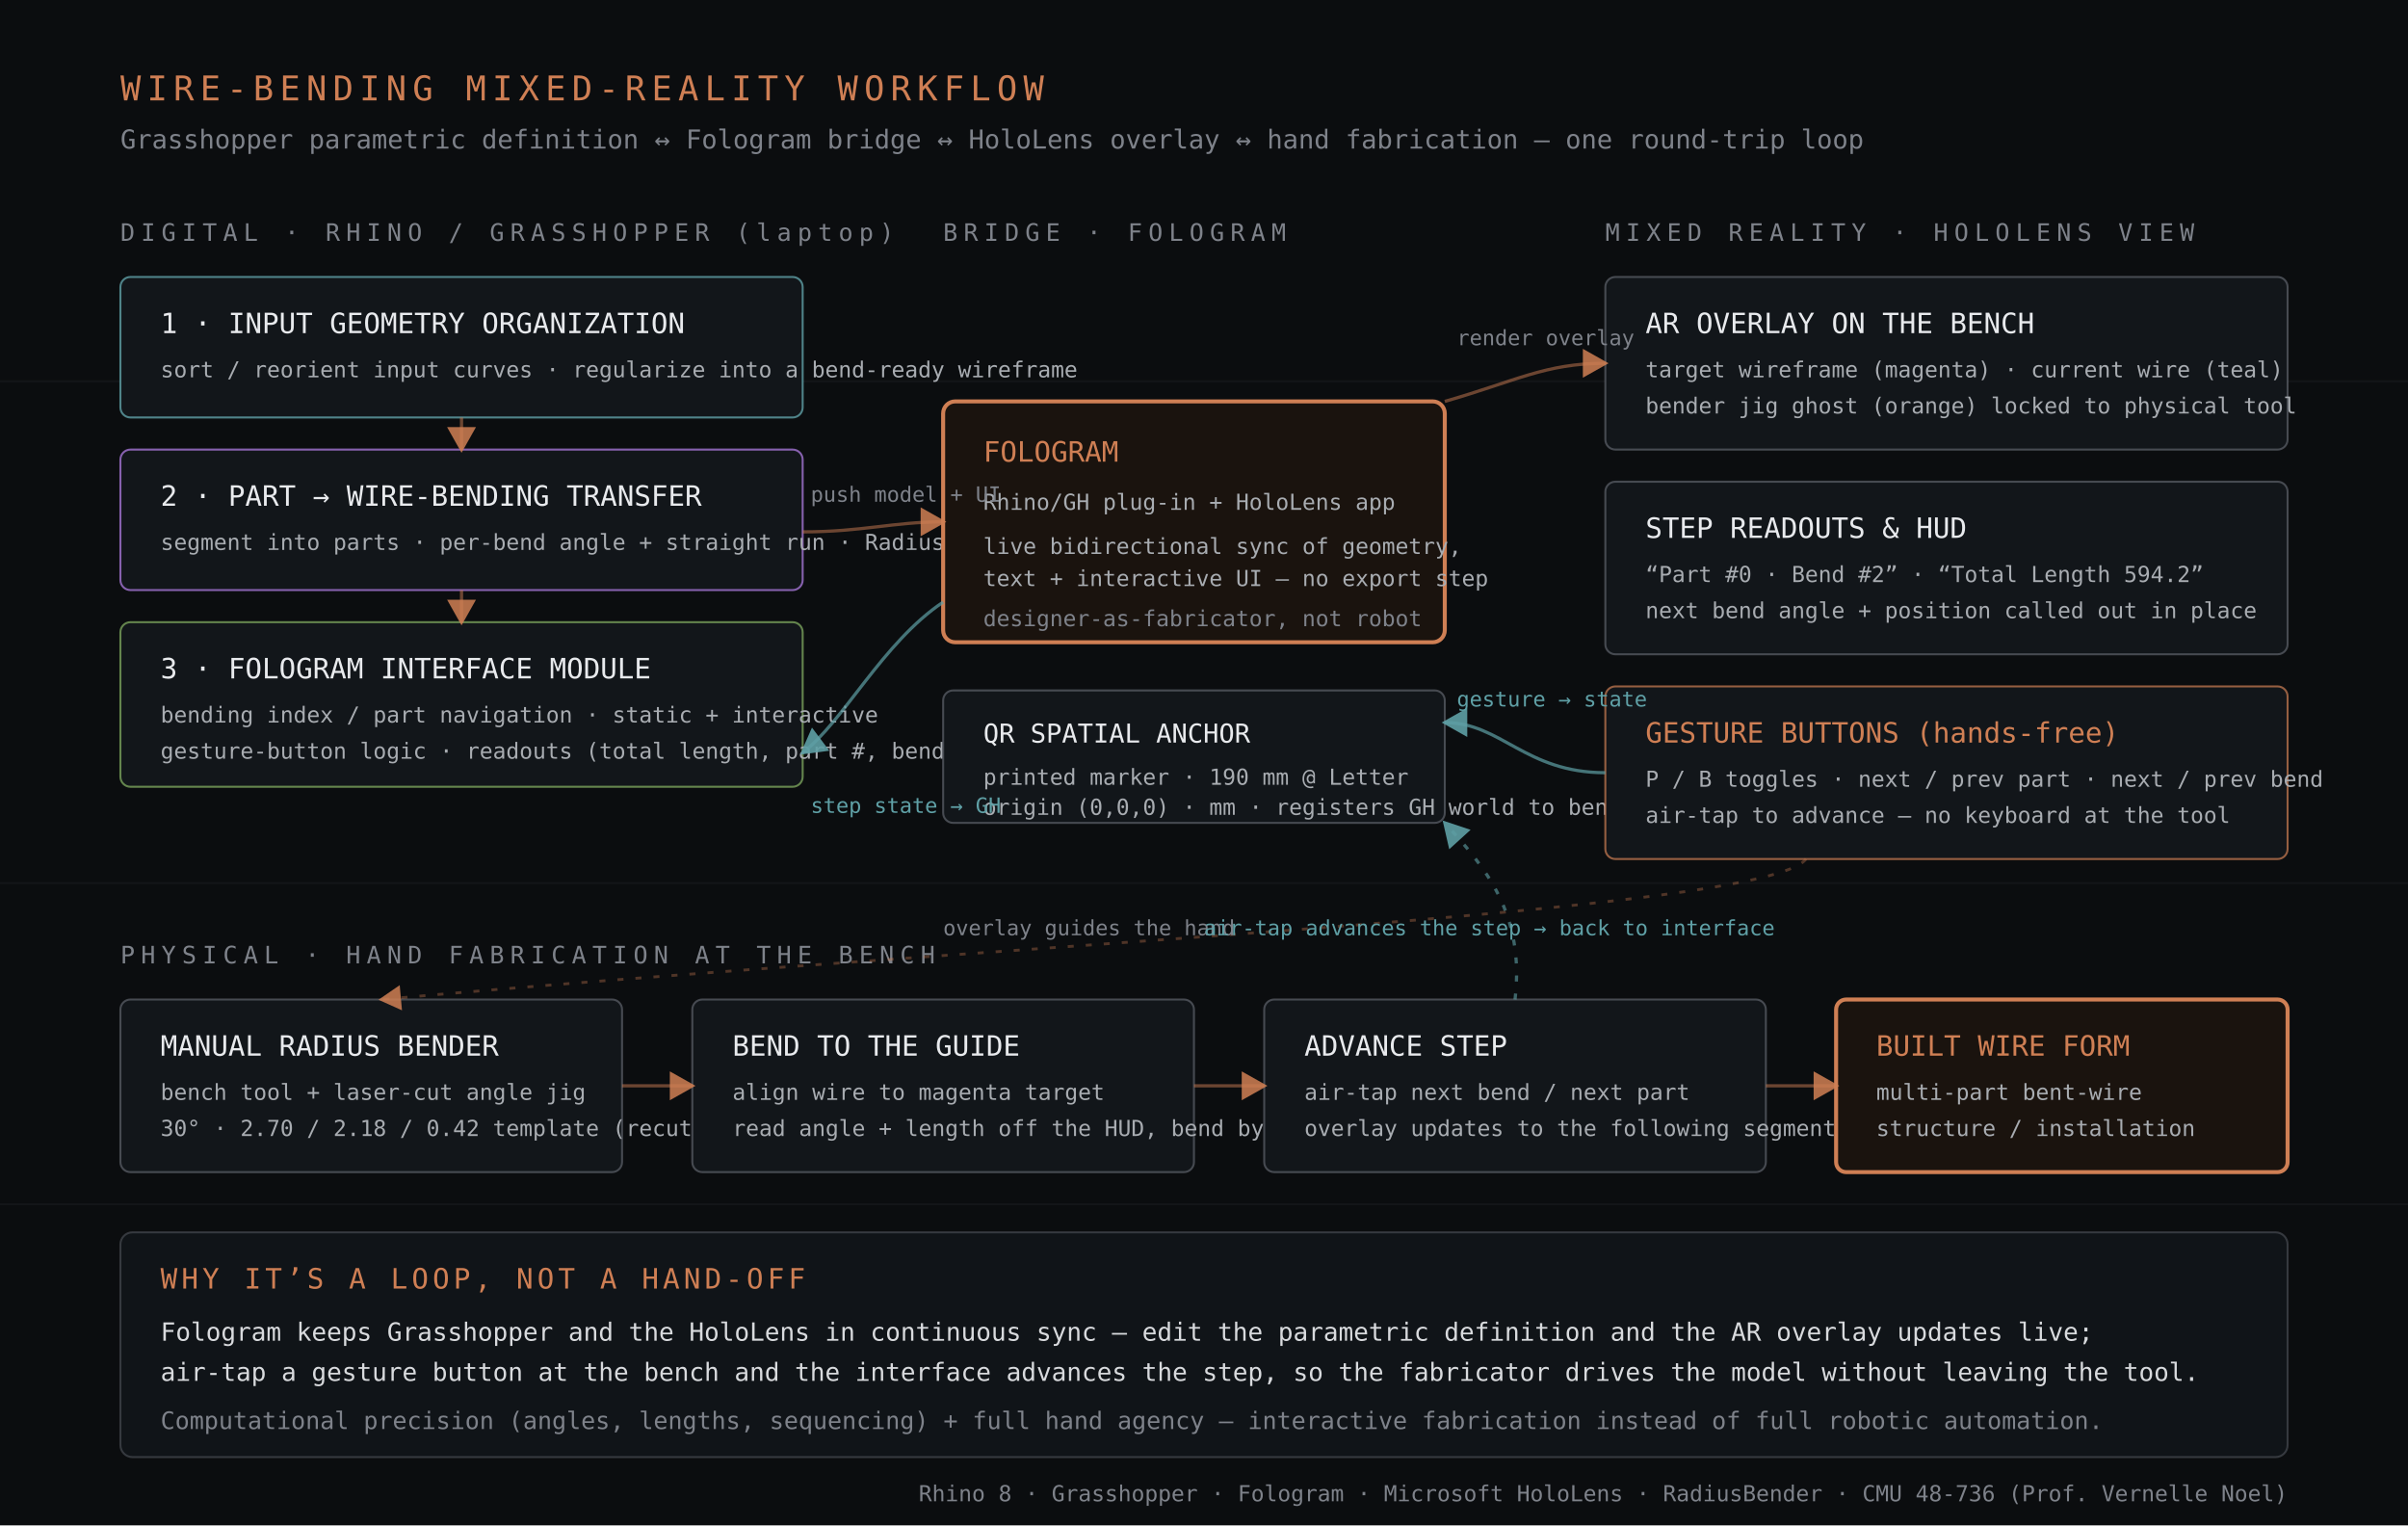
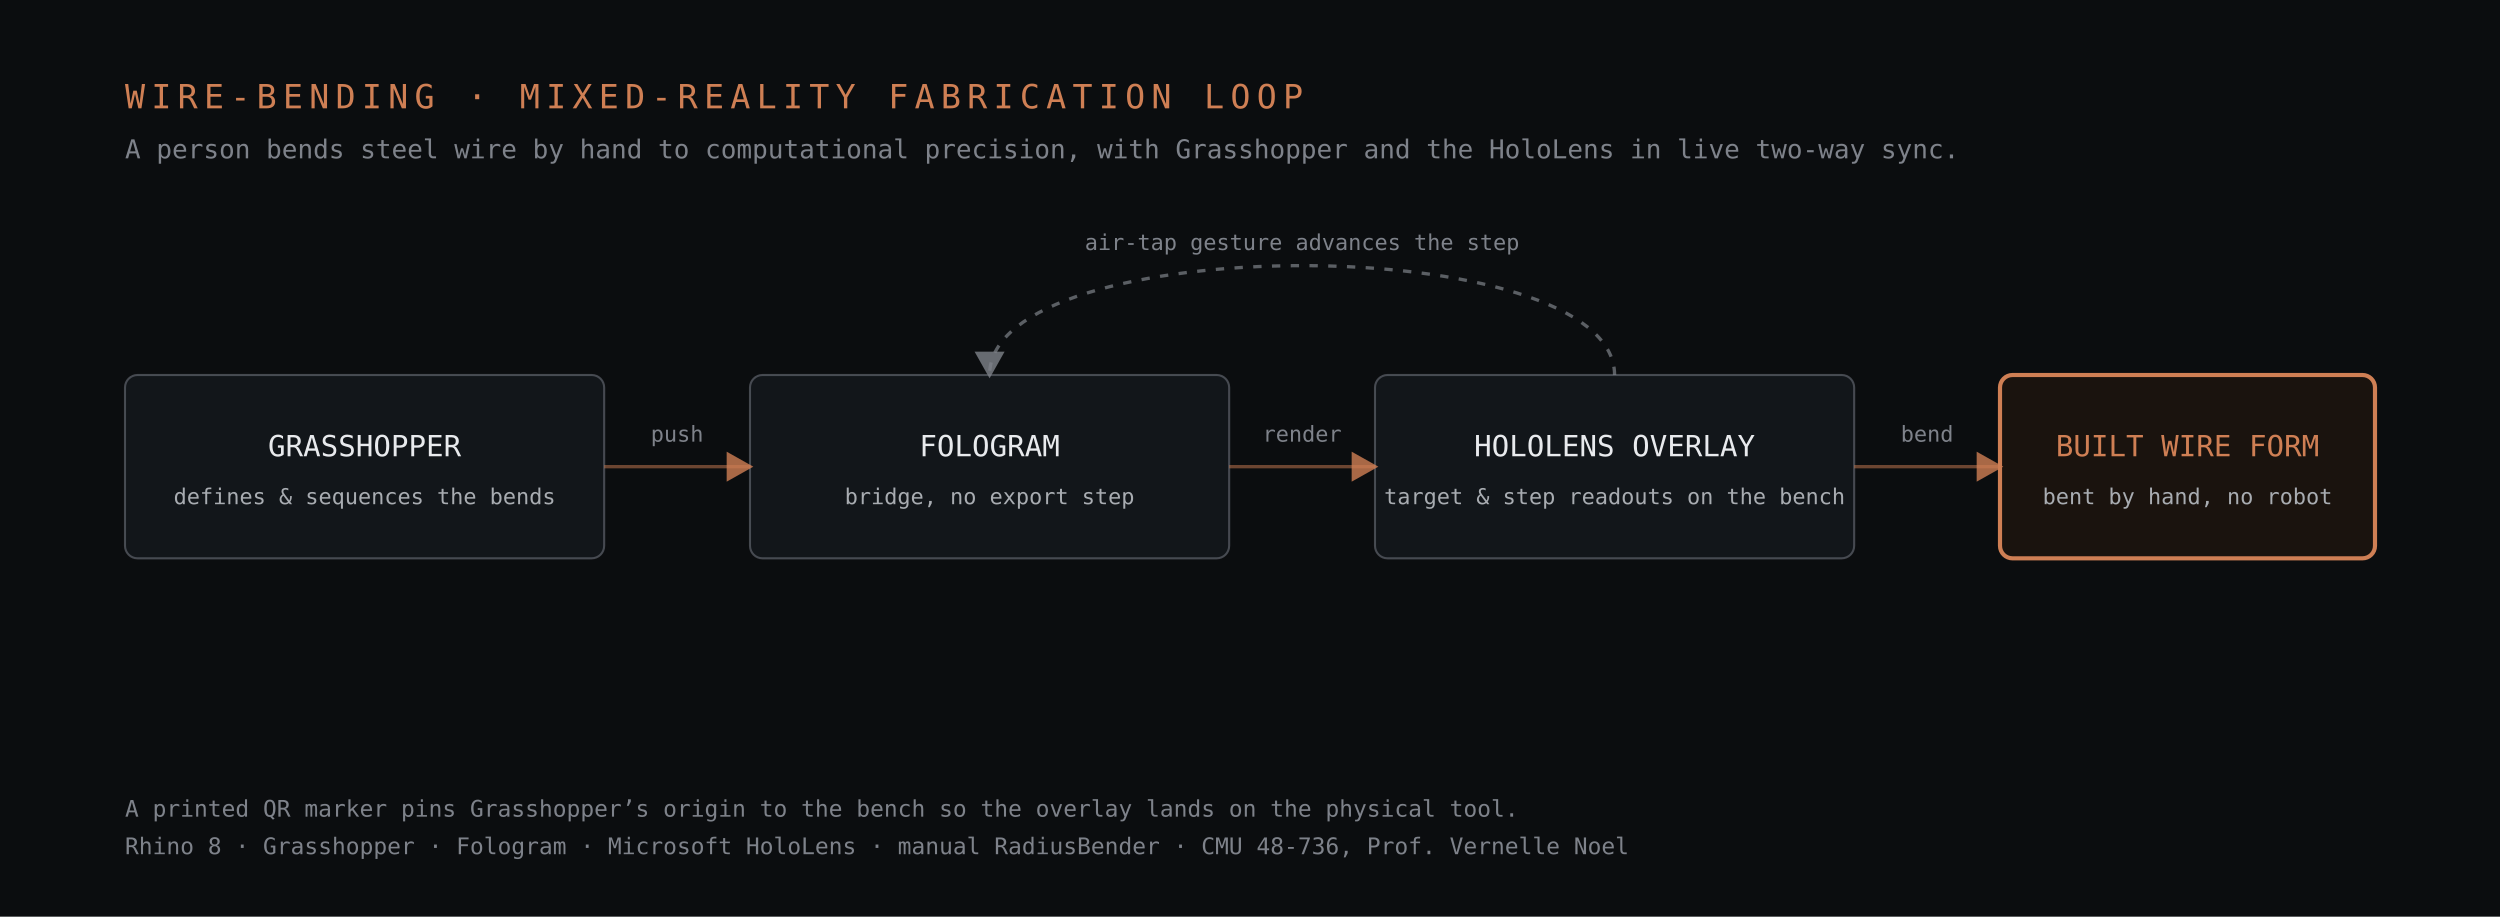
- <svg xmlns="http://www.w3.org/2000/svg" viewBox="0 0 1200 760" width="1200" height="760" font-family="'IBM Plex Mono', ui-monospace, monospace">
+ <svg xmlns="http://www.w3.org/2000/svg" viewBox="0 0 1200 440" width="1200" height="440" font-family="'IBM Plex Mono', ui-monospace, monospace">
  <defs>
-     <marker id="wb-a" markerWidth="9" markerHeight="9" refX="7" refY="4.5" orient="auto">
-       <path d="M0,0 L8,4.5 L0,9 Z" fill="#cf7f54" fill-opacity="0.85" />
+     <marker id="ar" markerWidth="9" markerHeight="9" refX="7" refY="4.5" orient="auto">
+       <path d="M0,0 L8,4.5 L0,9 Z" fill="#cf7f54" fill-opacity="0.8" />
    </marker>
-     <marker id="wb-teal" markerWidth="9" markerHeight="9" refX="7" refY="4.5" orient="auto">
-       <path d="M0,0 L8,4.5 L0,9 Z" fill="#5fa0a6" fill-opacity="0.9" />
+     <marker id="ar-dim" markerWidth="9" markerHeight="9" refX="7" refY="4.5" orient="auto">
+       <path d="M0,0 L8,4.5 L0,9 Z" fill="#7e828a" fill-opacity="0.8" />
    </marker>
  </defs>
-   <rect width="1200" height="760" fill="#0b0d0f" />
-   <g stroke="#5e636b" stroke-opacity="0.10" stroke-width="1">
-     <line x1="0" y1="190" x2="1200" y2="190" />
-     <line x1="0" y1="440" x2="1200" y2="440" />
-     <line x1="0" y1="600" x2="1200" y2="600" />
-   </g>
-   <text x="60" y="50" fill="#cf7f54" font-size="17" letter-spacing="3">WIRE-BENDING MIXED-REALITY WORKFLOW</text>
-   <text x="60" y="74" fill="#7e828a" font-size="13">Grasshopper parametric definition ↔ Fologram bridge ↔ HoloLens overlay ↔ hand fabrication — one round-trip loop</text>
-   <text x="60" y="120" fill="#7e828a" font-size="12" letter-spacing="3">DIGITAL · RHINO / GRASSHOPPER (laptop)</text>
-   <text x="470" y="120" fill="#7e828a" font-size="12" letter-spacing="3">BRIDGE · FOLOGRAM</text>
-   <text x="800" y="120" fill="#7e828a" font-size="12" letter-spacing="3">MIXED REALITY · HOLOLENS VIEW</text>
-   <g font-size="14">
-     <rect x="60" y="138" width="340" height="70" rx="5" fill="#12161a" stroke="#5fa0a6" stroke-opacity="0.8" />
-     <text x="80" y="166" fill="#e8eaed">1 · INPUT GEOMETRY ORGANIZATION</text>
-     <text x="80" y="188" fill="#a8acb1" font-size="11">sort / reorient input curves · regularize into a bend-ready wireframe</text>
-     <rect x="60" y="224" width="340" height="70" rx="5" fill="#12161a" stroke="#9b6fc9" stroke-opacity="0.85" />
-     <text x="80" y="252" fill="#e8eaed">2 · PART → WIRE-BENDING TRANSFER</text>
-     <text x="80" y="274" fill="#a8acb1" font-size="11">segment into parts · per-bend angle + straight run · RadiusBender solve</text>
-     <rect x="60" y="310" width="340" height="82" rx="5" fill="#12161a" stroke="#7aa15c" stroke-opacity="0.8" />
-     <text x="80" y="338" fill="#e8eaed">3 · FOLOGRAM INTERFACE MODULE</text>
-     <text x="80" y="360" fill="#a8acb1" font-size="11">bending index / part navigation · static + interactive</text>
-     <text x="80" y="378" fill="#a8acb1" font-size="11">gesture-button logic · readouts (total length, part #, bend #)</text>
-   </g>
-   <g stroke="#cf7f54" stroke-opacity="0.5" stroke-width="1.6" fill="none">
-     <line x1="230" y1="208" x2="230" y2="224" marker-end="url(#wb-a)" />
-     <line x1="230" y1="294" x2="230" y2="310" marker-end="url(#wb-a)" />
-   </g>
-   <g font-size="14">
-     <rect x="470" y="200" width="250" height="120" rx="6" fill="#1a130e" stroke="#cf7f54" stroke-width="2" />
-     <text x="490" y="230" fill="#cf7f54">FOLOGRAM</text>
-     <text x="490" y="254" fill="#a8acb1" font-size="11">Rhino/GH plug-in + HoloLens app</text>
-     <text x="490" y="276" fill="#a8acb1" font-size="11">live bidirectional sync of geometry,</text>
-     <text x="490" y="292" fill="#a8acb1" font-size="11">text + interactive UI — no export step</text>
-     <text x="490" y="312" fill="#7e828a" font-size="11">designer-as-fabricator, not robot</text>
-   </g>
-   <g font-size="13">
-     <rect x="470" y="344" width="250" height="66" rx="5" fill="#12161a" stroke="#5e636b" stroke-opacity="0.7" />
-     <text x="490" y="370" fill="#e8eaed">QR SPATIAL ANCHOR</text>
-     <text x="490" y="391" fill="#a8acb1" font-size="11">printed marker · 190 mm @ Letter</text>
-     <text x="490" y="406" fill="#a8acb1" font-size="11">origin (0,0,0) · mm · registers GH world to bench</text>
-   </g>
-   <g font-size="14">
-     <rect x="800" y="138" width="340" height="86" rx="5" fill="#12161a" stroke="#5e636b" stroke-opacity="0.7" />
-     <text x="820" y="166" fill="#e8eaed">AR OVERLAY ON THE BENCH</text>
-     <text x="820" y="188" fill="#a8acb1" font-size="11">target wireframe (magenta) · current wire (teal)</text>
-     <text x="820" y="206" fill="#a8acb1" font-size="11">bender jig ghost (orange) locked to physical tool</text>
-     <rect x="800" y="240" width="340" height="86" rx="5" fill="#12161a" stroke="#5e636b" stroke-opacity="0.7" />
-     <text x="820" y="268" fill="#e8eaed">STEP READOUTS &amp; HUD</text>
-     <text x="820" y="290" fill="#a8acb1" font-size="11">“Part #0 · Bend #2” · “Total Length 594.2”</text>
-     <text x="820" y="308" fill="#a8acb1" font-size="11">next bend angle + position called out in place</text>
-     <rect x="800" y="342" width="340" height="86" rx="5" fill="#12161a" stroke="#cf7f54" stroke-opacity="0.7" />
-     <text x="820" y="370" fill="#cf7f54">GESTURE BUTTONS (hands-free)</text>
-     <text x="820" y="392" fill="#a8acb1" font-size="11">P / B toggles · next / prev part · next / prev bend</text>
-     <text x="820" y="410" fill="#a8acb1" font-size="11">air-tap to advance — no keyboard at the tool</text>
-   </g>
-   <path d="M400,265 C430,265 445,260 470,260" fill="none" stroke="#cf7f54" stroke-opacity="0.5" stroke-width="1.6" marker-end="url(#wb-a)" />
-   <text x="404" y="250" fill="#7e828a" font-size="10.5">push model + UI</text>
-   <path d="M720,200 C755,190 770,181 800,181" fill="none" stroke="#cf7f54" stroke-opacity="0.5" stroke-width="1.6" marker-end="url(#wb-a)" />
-   <text x="726" y="172" fill="#7e828a" font-size="10.5">render overlay</text>
-   <path d="M800,385 C760,385 748,360 720,360" fill="none" stroke="#5fa0a6" stroke-opacity="0.7" stroke-width="1.6" marker-end="url(#wb-teal)" />
-   <text x="726" y="352" fill="#5fa0a6" font-size="10.5">gesture → state</text>
-   <path d="M470,300 C440,320 420,360 400,375" fill="none" stroke="#5fa0a6" stroke-opacity="0.7" stroke-width="1.6" marker-end="url(#wb-teal)" />
-   <text x="404" y="405" fill="#5fa0a6" font-size="10.5">step state → GH</text>
-   <text x="60" y="480" fill="#7e828a" font-size="12" letter-spacing="3">PHYSICAL · HAND FABRICATION AT THE BENCH</text>
-   <g font-size="14">
-     <rect x="60" y="498" width="250" height="86" rx="5" fill="#12161a" stroke="#5e636b" stroke-opacity="0.7" />
-     <text x="80" y="526" fill="#e8eaed">MANUAL RADIUS BENDER</text>
-     <text x="80" y="548" fill="#a8acb1" font-size="11">bench tool + laser-cut angle jig</text>
-     <text x="80" y="566" fill="#a8acb1" font-size="11">30° · 2.70 / 2.18 / 0.42 template (recut 1106)</text>
-     <rect x="345" y="498" width="250" height="86" rx="5" fill="#12161a" stroke="#5e636b" stroke-opacity="0.7" />
-     <text x="365" y="526" fill="#e8eaed">BEND TO THE GUIDE</text>
-     <text x="365" y="548" fill="#a8acb1" font-size="11">align wire to magenta target</text>
-     <text x="365" y="566" fill="#a8acb1" font-size="11">read angle + length off the HUD, bend by hand</text>
-     <rect x="630" y="498" width="250" height="86" rx="5" fill="#12161a" stroke="#5e636b" stroke-opacity="0.7" />
-     <text x="650" y="526" fill="#e8eaed">ADVANCE STEP</text>
-     <text x="650" y="548" fill="#a8acb1" font-size="11">air-tap next bend / next part</text>
-     <text x="650" y="566" fill="#a8acb1" font-size="11">overlay updates to the following segment</text>
-     <rect x="915" y="498" width="225" height="86" rx="5" fill="#1a130e" stroke="#cf7f54" stroke-width="2" />
-     <text x="935" y="526" fill="#cf7f54">BUILT WIRE FORM</text>
-     <text x="935" y="548" fill="#a8acb1" font-size="11">multi-part bent-wire</text>
-     <text x="935" y="566" fill="#a8acb1" font-size="11">structure / installation</text>
-   </g>
-   <g stroke="#cf7f54" stroke-opacity="0.5" stroke-width="1.6" fill="none">
-     <line x1="310" y1="541" x2="345" y2="541" marker-end="url(#wb-a)" />
-     <line x1="595" y1="541" x2="630" y2="541" marker-end="url(#wb-a)" />
-     <line x1="880" y1="541" x2="915" y2="541" marker-end="url(#wb-a)" />
-   </g>
-   <path d="M900,428 C880,455 500,470 190,498" fill="none" stroke="#cf7f54" stroke-opacity="0.35" stroke-width="1.4" stroke-dasharray="3 6" marker-end="url(#wb-a)" />
-   <text x="470" y="466" fill="#7e828a" font-size="10.5">overlay guides the hand</text>
-   <path d="M755,498 C760,455 740,432 720,410" fill="none" stroke="#5fa0a6" stroke-opacity="0.6" stroke-width="1.6" stroke-dasharray="3 6" marker-end="url(#wb-teal)" />
-   <text x="600" y="466" fill="#5fa0a6" font-size="10.5">air-tap advances the step → back to interface</text>
-   <rect x="60" y="614" width="1080" height="112" rx="6" fill="#101418" stroke="#5e636b" stroke-opacity="0.5" />
-   <text x="80" y="642" fill="#cf7f54" font-size="14" letter-spacing="2">WHY IT’S A LOOP, NOT A HAND-OFF</text>
-   <text x="80" y="668" fill="#d8dadd" font-size="12.5">Fologram keeps Grasshopper and the HoloLens in continuous sync — edit the parametric definition and the AR overlay updates live;</text>
-   <text x="80" y="688" fill="#d8dadd" font-size="12.5">air-tap a gesture button at the bench and the interface advances the step, so the fabricator drives the model without leaving the tool.</text>
-   <text x="80" y="712" fill="#7e828a" font-size="12">Computational precision (angles, lengths, sequencing) + full hand agency — interactive fabrication instead of full robotic automation.</text>
-   <text x="1140" y="748" text-anchor="end" fill="#7e828a" font-size="11">Rhino 8 · Grasshopper · Fologram · Microsoft HoloLens · RadiusBender · CMU 48-736 (Prof. Vernelle Noel)</text>
+   <rect width="1200" height="440" fill="#0b0d0f" />
+   <text x="60" y="52" fill="#cf7f54" font-size="16" letter-spacing="3">WIRE-BENDING · MIXED-REALITY FABRICATION LOOP</text>
+   <text x="60" y="76" fill="#7e828a" font-size="12.5">A person bends steel wire by hand to computational precision, with Grasshopper and the HoloLens in live two-way sync.</text>
+   <rect x="60" y="180" width="230" height="88" rx="6" fill="#12161a" stroke="#5e636b" stroke-opacity="0.7" />
+   <text x="175" y="219" fill="#e8eaed" font-size="14" text-anchor="middle">GRASSHOPPER</text>
+   <text x="175" y="242" fill="#a8acb1" font-size="10.5" text-anchor="middle">defines &amp; sequences the bends</text>
+   <rect x="360" y="180" width="230" height="88" rx="6" fill="#12161a" stroke="#5e636b" stroke-opacity="0.7" />
+   <text x="475" y="219" fill="#e8eaed" font-size="14" text-anchor="middle">FOLOGRAM</text>
+   <text x="475" y="242" fill="#a8acb1" font-size="10.5" text-anchor="middle">bridge, no export step</text>
+   <rect x="660" y="180" width="230" height="88" rx="6" fill="#12161a" stroke="#5e636b" stroke-opacity="0.7" />
+   <text x="775" y="219" fill="#e8eaed" font-size="14" text-anchor="middle">HOLOLENS OVERLAY</text>
+   <text x="775" y="242" fill="#a8acb1" font-size="10.5" text-anchor="middle">target &amp; step readouts on the bench</text>
+   <rect x="960" y="180" width="180" height="88" rx="6" fill="#1a130e" stroke="#cf7f54" stroke-width="2" />
+   <text x="1050" y="219" fill="#cf7f54" font-size="14" text-anchor="middle">BUILT WIRE FORM</text>
+   <text x="1050" y="242" fill="#a8acb1" font-size="10.5" text-anchor="middle">bent by hand, no robot</text>
+   <path d="M290,224 L360,224" fill="none" stroke="#cf7f54" stroke-opacity="0.5" stroke-width="1.6" marker-end="url(#ar)" />
+   <path d="M590,224 L660,224" fill="none" stroke="#cf7f54" stroke-opacity="0.5" stroke-width="1.6" marker-end="url(#ar)" />
+   <path d="M890,224 L960,224" fill="none" stroke="#cf7f54" stroke-opacity="0.5" stroke-width="1.6" marker-end="url(#ar)" />
+   <text x="325" y="212" fill="#7e828a" font-size="10.5" text-anchor="middle">push</text>
+   <text x="625" y="212" fill="#7e828a" font-size="10.5" text-anchor="middle">render</text>
+   <text x="925" y="212" fill="#7e828a" font-size="10.5" text-anchor="middle">bend</text>
+   <path d="M775,180 C775,110 475,110 475,180" fill="none" stroke="#7e828a" stroke-opacity="0.7" stroke-width="1.6" stroke-dasharray="4 5" marker-end="url(#ar-dim)" />
+   <text x="625" y="120" fill="#7e828a" font-size="10.5" text-anchor="middle">air-tap gesture advances the step</text>
+   <text x="60" y="392" fill="#7e828a" font-size="11">A printed QR marker pins Grasshopper’s origin to the bench so the overlay lands on the physical tool.</text>
+   <text x="60" y="410" fill="#7e828a" font-size="11">Rhino 8 · Grasshopper · Fologram · Microsoft HoloLens · manual RadiusBender · CMU 48-736, Prof. Vernelle Noel</text>
</svg>
